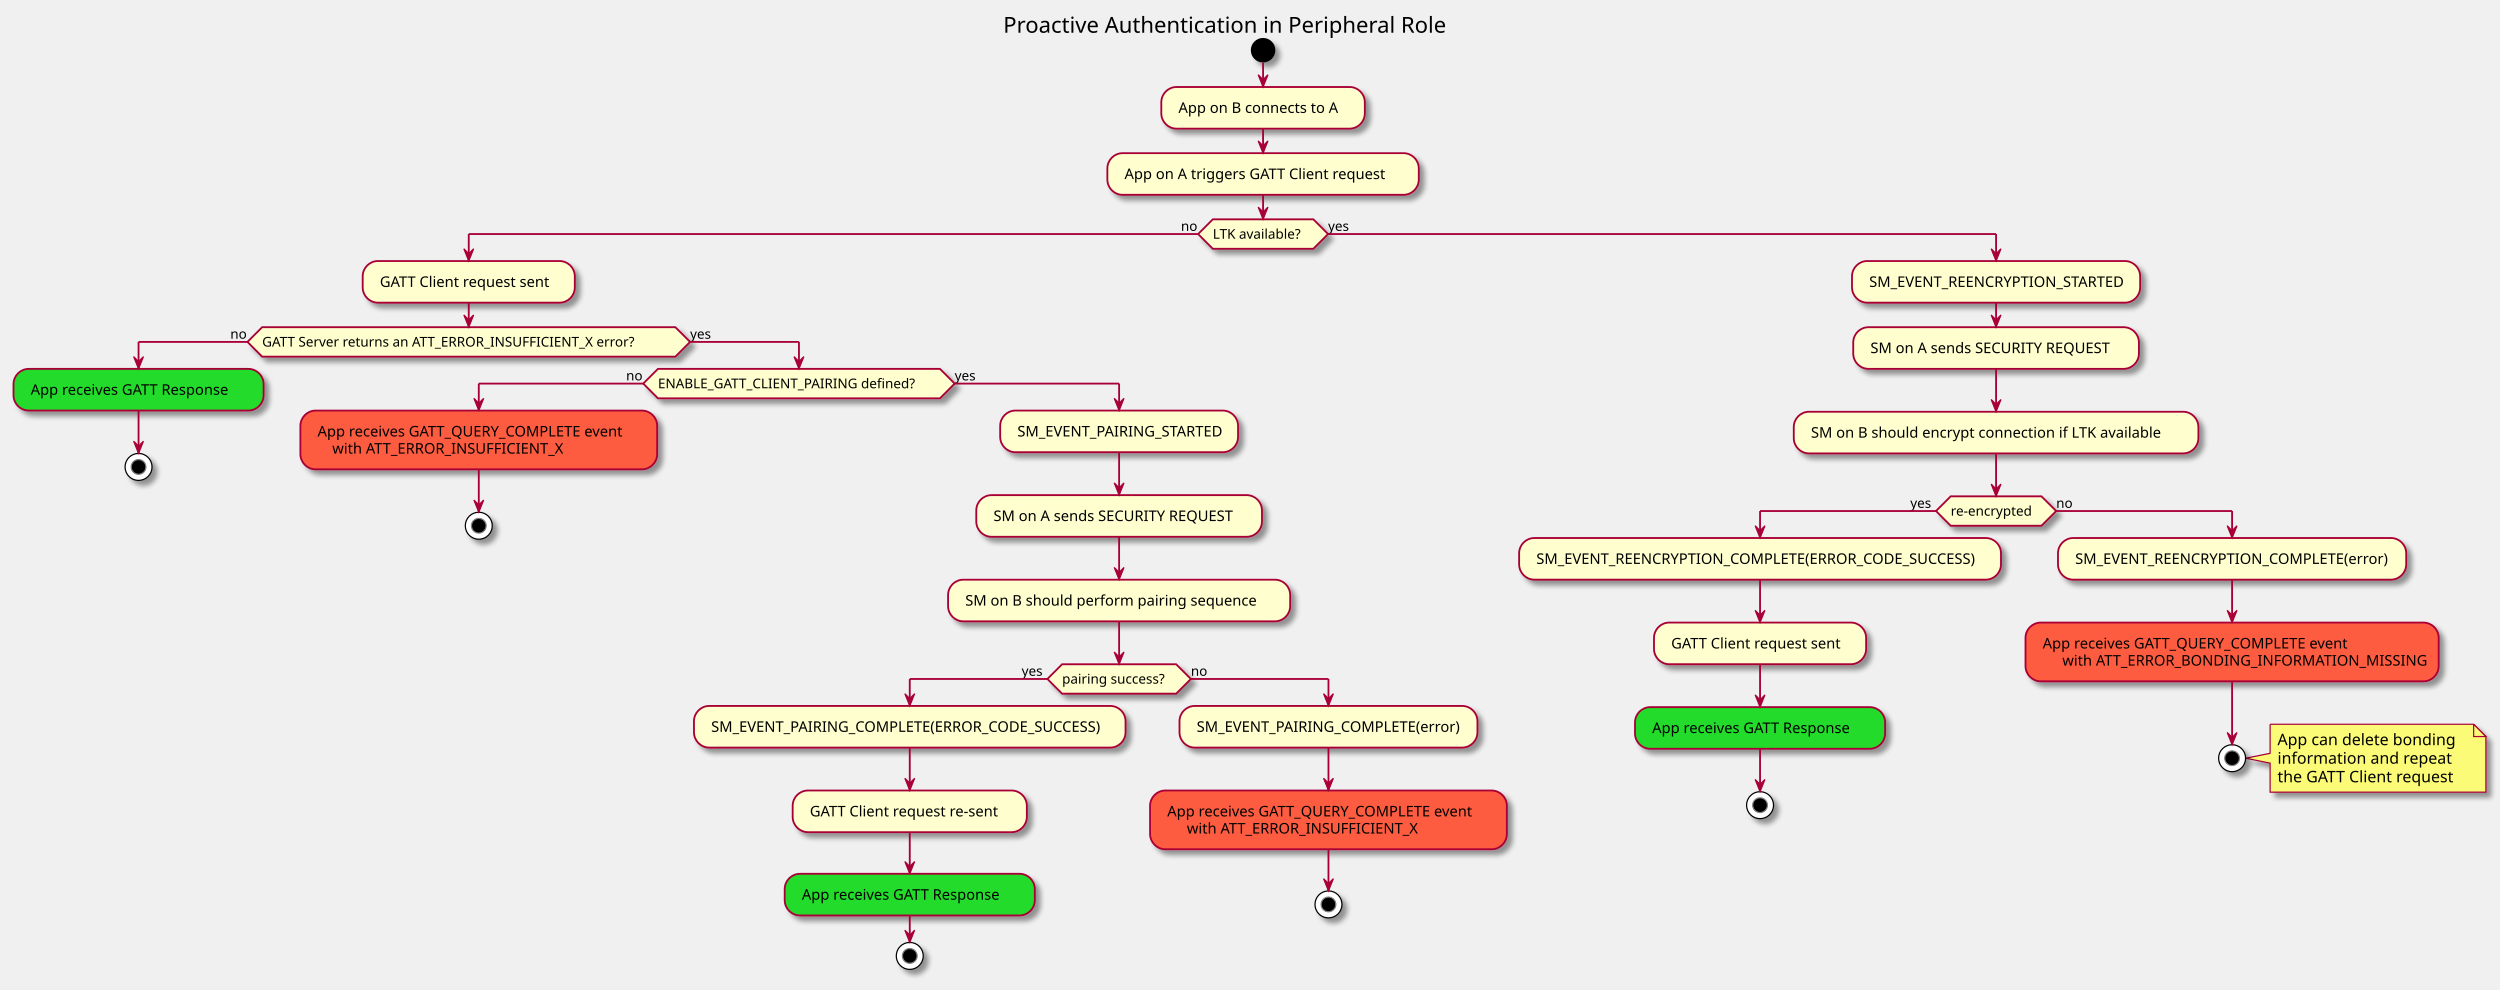
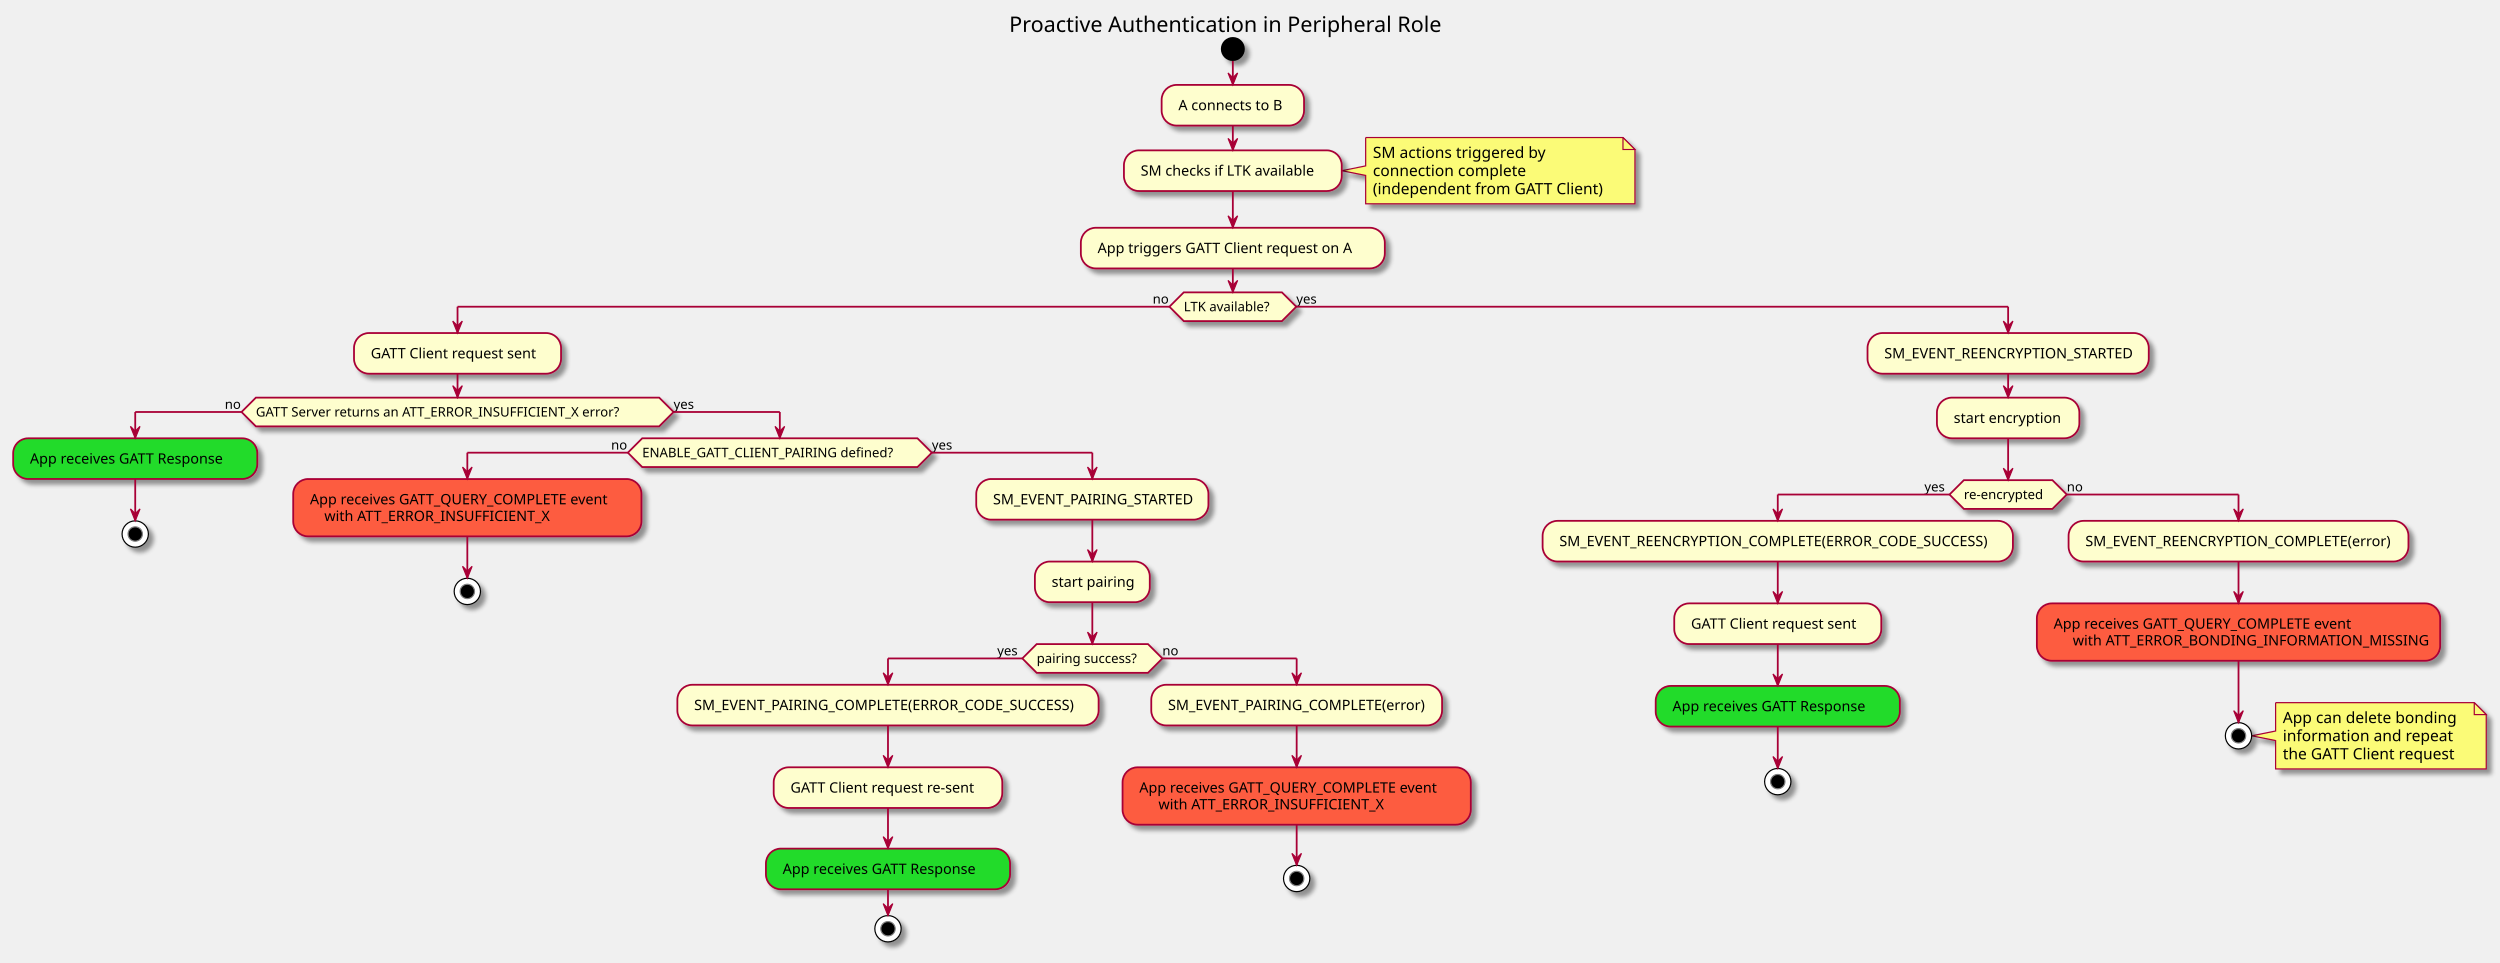
- <svg xmlns="http://www.w3.org/2000/svg" contentScriptType="application/ecmascript" contentStyleType="text/css" height="807px" preserveAspectRatio="none" style="width:2039px;height:807px;" version="1.1" viewBox="0 0 2039 807" width="2039px" zoomAndPan="magnify">
+ <svg xmlns="http://www.w3.org/2000/svg" contentScriptType="application/ecmascript" contentStyleType="text/css" height="804px" preserveAspectRatio="none" style="width:2089px;height:804px;" version="1.1" viewBox="0 0 2089 804" width="2089px" zoomAndPan="magnify">
  <defs>
-     <filter height="300%" id="f1ityx9v430wbn" width="300%" x="-1" y="-1">
+     <filter height="300%" id="f1tyzihefeaa12" width="300%" x="-1" y="-1">
      <feGaussianBlur result="blurOut" stdDeviation="2.0" />
      <feColorMatrix in="blurOut" result="blurOut2" type="matrix" values="0 0 0 0 0 0 0 0 0 0 0 0 0 0 0 0 0 0 .4 0" />
      <feOffset dx="4.0" dy="4.0" in="blurOut2" result="blurOut3" />
      <feBlend in="SourceGraphic" in2="blurOut3" mode="normal" />
    </filter>
  </defs>
  <g>
-     <text fill="#000000" font-family="sans-serif" font-size="18" lengthAdjust="spacingAndGlyphs" textLength="401" x="818.25" y="26.708">Proactive Authentication in Peripheral Role</text>
-     <ellipse cx="1030.156" cy="40.953" fill="#000000" filter="url(#f1ityx9v430wbn)" rx="10" ry="10" style="stroke:none;stroke-width:1.0;" />
-     <rect fill="#FEFECE" filter="url(#f1ityx9v430wbn)" height="33.969" rx="12.5" ry="12.5" style="stroke:#A80036;stroke-width:1.5;" width="166" x="947.156" y="70.953" />
-     <text fill="#000000" font-family="sans-serif" font-size="12" lengthAdjust="spacingAndGlyphs" textLength="142" x="961.156" y="92.092">App on B connects to A</text>
-     <rect fill="#FEFECE" filter="url(#f1ityx9v430wbn)" height="33.969" rx="12.5" ry="12.5" style="stroke:#A80036;stroke-width:1.5;" width="254" x="903.156" y="124.922" />
-     <text fill="#000000" font-family="sans-serif" font-size="12" lengthAdjust="spacingAndGlyphs" textLength="230" x="917.156" y="146.06">App on A triggers GATT Client request</text>
-     <polygon fill="#FEFECE" filter="url(#f1ityx9v430wbn)" points="989.156,178.891,1071.156,178.891,1083.156,190.891,1071.156,202.891,989.156,202.891,977.156,190.891,989.156,178.891" style="stroke:#A80036;stroke-width:1.5;" />
-     <text fill="#000000" font-family="sans-serif" font-size="11" lengthAdjust="spacingAndGlyphs" textLength="82" x="989.156" y="194.699">LTK available?</text>
-     <text fill="#000000" font-family="sans-serif" font-size="11" lengthAdjust="spacingAndGlyphs" textLength="14" x="963.156" y="188.296">no</text>
-     <text fill="#000000" font-family="sans-serif" font-size="11" lengthAdjust="spacingAndGlyphs" textLength="21" x="1083.156" y="188.296">yes</text>
-     <rect fill="#FEFECE" filter="url(#f1ityx9v430wbn)" height="33.969" rx="12.5" ry="12.5" style="stroke:#A80036;stroke-width:1.5;" width="173" x="295.812" y="212.891" />
-     <text fill="#000000" font-family="sans-serif" font-size="12" lengthAdjust="spacingAndGlyphs" textLength="149" x="309.812" y="234.029">GATT Client request sent</text>
-     <polygon fill="#FEFECE" filter="url(#f1ityx9v430wbn)" points="213.812,266.859,550.812,266.859,562.812,278.859,550.812,290.859,213.812,290.859,201.812,278.859,213.812,266.859" style="stroke:#A80036;stroke-width:1.5;" />
-     <text fill="#000000" font-family="sans-serif" font-size="11" lengthAdjust="spacingAndGlyphs" textLength="337" x="213.812" y="282.668">GATT Server returns an ATT_ERROR_INSUFFICIENT_X error?</text>
-     <text fill="#000000" font-family="sans-serif" font-size="11" lengthAdjust="spacingAndGlyphs" textLength="14" x="187.812" y="276.265">no</text>
-     <text fill="#000000" font-family="sans-serif" font-size="11" lengthAdjust="spacingAndGlyphs" textLength="21" x="562.812" y="276.265">yes</text>
-     <rect fill="#23DB2B" filter="url(#f1ityx9v430wbn)" height="33.969" rx="12.5" ry="12.5" style="stroke:#A80036;stroke-width:1.5;" width="204" x="11" y="300.859" />
-     <text fill="#000000" font-family="sans-serif" font-size="12" lengthAdjust="spacingAndGlyphs" textLength="180" x="25" y="321.998">App receives GATT Response</text>
-     <ellipse cx="113" cy="380.828" fill="#FFFFFF" filter="url(#f1ityx9v430wbn)" rx="11" ry="11" style="stroke:#000000;stroke-width:1.0;" />
-     <ellipse cx="113" cy="380.828" fill="#000000" rx="6" ry="6" style="stroke:#7F7F7F;stroke-width:1.0;" />
-     <polygon fill="#FEFECE" filter="url(#f1ityx9v430wbn)" points="536.625,300.859,766.625,300.859,778.625,312.859,766.625,324.859,536.625,324.859,524.625,312.859,536.625,300.859" style="stroke:#A80036;stroke-width:1.5;" />
-     <text fill="#000000" font-family="sans-serif" font-size="11" lengthAdjust="spacingAndGlyphs" textLength="230" x="536.625" y="316.668">ENABLE_GATT_CLIENT_PAIRING defined?</text>
-     <text fill="#000000" font-family="sans-serif" font-size="11" lengthAdjust="spacingAndGlyphs" textLength="14" x="510.625" y="310.265">no</text>
-     <text fill="#000000" font-family="sans-serif" font-size="11" lengthAdjust="spacingAndGlyphs" textLength="21" x="778.625" y="310.265">yes</text>
-     <rect fill="#FD5B41" filter="url(#f1ityx9v430wbn)" height="47.938" rx="12.5" ry="12.5" style="stroke:#A80036;stroke-width:1.5;" width="291" x="245" y="334.859" />
-     <text fill="#000000" font-family="sans-serif" font-size="12" lengthAdjust="spacingAndGlyphs" textLength="267" x="259" y="355.998">App receives GATT_QUERY_COMPLETE event</text>
-     <text fill="#000000" font-family="sans-serif" font-size="12" lengthAdjust="spacingAndGlyphs" textLength="192" x="271" y="369.967">with ATT_ERROR_INSUFFICIENT_X</text>
-     <ellipse cx="390.5" cy="428.797" fill="#FFFFFF" filter="url(#f1ityx9v430wbn)" rx="11" ry="11" style="stroke:#000000;stroke-width:1.0;" />
-     <ellipse cx="390.5" cy="428.797" fill="#000000" rx="6" ry="6" style="stroke:#7F7F7F;stroke-width:1.0;" />
-     <rect fill="#FEFECE" filter="url(#f1ityx9v430wbn)" height="33.969" rx="12.5" ry="12.5" style="stroke:#A80036;stroke-width:1.5;" width="194" x="815.75" y="334.859" />
-     <text fill="#000000" font-family="sans-serif" font-size="12" lengthAdjust="spacingAndGlyphs" textLength="170" x="829.75" y="355.998">SM_EVENT_PAIRING_STARTED</text>
-     <rect fill="#FEFECE" filter="url(#f1ityx9v430wbn)" height="33.969" rx="12.5" ry="12.5" style="stroke:#A80036;stroke-width:1.5;" width="233" x="796.25" y="403.828" />
-     <text fill="#000000" font-family="sans-serif" font-size="12" lengthAdjust="spacingAndGlyphs" textLength="209" x="810.25" y="424.967">SM on A sends SECURITY REQUEST</text>
-     <rect fill="#FEFECE" filter="url(#f1ityx9v430wbn)" height="33.969" rx="12.5" ry="12.5" style="stroke:#A80036;stroke-width:1.5;" width="279" x="773.25" y="472.797" />
-     <text fill="#000000" font-family="sans-serif" font-size="12" lengthAdjust="spacingAndGlyphs" textLength="255" x="787.25" y="493.935">SM on B should perform pairing sequence</text>
-     <polygon fill="#FEFECE" filter="url(#f1ityx9v430wbn)" points="866.25,541.766,959.25,541.766,971.25,553.766,959.25,565.766,866.25,565.766,854.25,553.766,866.25,541.766" style="stroke:#A80036;stroke-width:1.5;" />
-     <text fill="#000000" font-family="sans-serif" font-size="11" lengthAdjust="spacingAndGlyphs" textLength="93" x="866.25" y="557.574">pairing success?</text>
-     <text fill="#000000" font-family="sans-serif" font-size="11" lengthAdjust="spacingAndGlyphs" textLength="21" x="833.25" y="551.171">yes</text>
-     <text fill="#000000" font-family="sans-serif" font-size="11" lengthAdjust="spacingAndGlyphs" textLength="14" x="971.25" y="551.171">no</text>
-     <rect fill="#FEFECE" filter="url(#f1ityx9v430wbn)" height="33.969" rx="12.5" ry="12.5" style="stroke:#A80036;stroke-width:1.5;" width="352" x="566" y="575.766" />
-     <text fill="#000000" font-family="sans-serif" font-size="12" lengthAdjust="spacingAndGlyphs" textLength="328" x="580" y="596.904">SM_EVENT_PAIRING_COMPLETE(ERROR_CODE_SUCCESS)</text>
-     <rect fill="#FEFECE" filter="url(#f1ityx9v430wbn)" height="33.969" rx="12.5" ry="12.5" style="stroke:#A80036;stroke-width:1.5;" width="191" x="646.5" y="644.734" />
-     <text fill="#000000" font-family="sans-serif" font-size="12" lengthAdjust="spacingAndGlyphs" textLength="167" x="660.5" y="665.873">GATT Client request re-sent</text>
-     <rect fill="#23DB2B" filter="url(#f1ityx9v430wbn)" height="33.969" rx="12.5" ry="12.5" style="stroke:#A80036;stroke-width:1.5;" width="204" x="640" y="712.672" />
-     <text fill="#000000" font-family="sans-serif" font-size="12" lengthAdjust="spacingAndGlyphs" textLength="180" x="654" y="733.811">App receives GATT Response</text>
-     <ellipse cx="742" cy="779.641" fill="#FFFFFF" filter="url(#f1ityx9v430wbn)" rx="11" ry="11" style="stroke:#000000;stroke-width:1.0;" />
-     <ellipse cx="742" cy="779.641" fill="#000000" rx="6" ry="6" style="stroke:#7F7F7F;stroke-width:1.0;" />
-     <rect fill="#FEFECE" filter="url(#f1ityx9v430wbn)" height="33.969" rx="12.5" ry="12.5" style="stroke:#A80036;stroke-width:1.5;" width="243" x="962" y="575.766" />
-     <text fill="#000000" font-family="sans-serif" font-size="12" lengthAdjust="spacingAndGlyphs" textLength="219" x="976" y="596.904">SM_EVENT_PAIRING_COMPLETE(error)</text>
-     <rect fill="#FD5B41" filter="url(#f1ityx9v430wbn)" height="47.938" rx="12.5" ry="12.5" style="stroke:#A80036;stroke-width:1.5;" width="291" x="938" y="644.734" />
-     <text fill="#000000" font-family="sans-serif" font-size="12" lengthAdjust="spacingAndGlyphs" textLength="267" x="952" y="665.873">App receives GATT_QUERY_COMPLETE event</text>
-     <text fill="#000000" font-family="sans-serif" font-size="12" lengthAdjust="spacingAndGlyphs" textLength="192" x="968" y="679.842">with ATT_ERROR_INSUFFICIENT_X</text>
-     <ellipse cx="1083.5" cy="737.641" fill="#FFFFFF" filter="url(#f1ityx9v430wbn)" rx="11" ry="11" style="stroke:#000000;stroke-width:1.0;" />
-     <ellipse cx="1083.5" cy="737.641" fill="#000000" rx="6" ry="6" style="stroke:#7F7F7F;stroke-width:1.0;" />
-     <rect fill="#FEFECE" filter="url(#f1ityx9v430wbn)" height="33.969" rx="12.5" ry="12.5" style="stroke:#A80036;stroke-width:1.5;" width="235" x="1510.5" y="212.891" />
-     <text fill="#000000" font-family="sans-serif" font-size="12" lengthAdjust="spacingAndGlyphs" textLength="211" x="1524.5" y="234.029">SM_EVENT_REENCRYPTION_STARTED</text>
-     <rect fill="#FEFECE" filter="url(#f1ityx9v430wbn)" height="33.969" rx="12.5" ry="12.5" style="stroke:#A80036;stroke-width:1.5;" width="233" x="1511.5" y="266.859" />
-     <text fill="#000000" font-family="sans-serif" font-size="12" lengthAdjust="spacingAndGlyphs" textLength="209" x="1525.5" y="287.998">SM on A sends SECURITY REQUEST</text>
-     <rect fill="#FEFECE" filter="url(#f1ityx9v430wbn)" height="33.969" rx="12.5" ry="12.5" style="stroke:#A80036;stroke-width:1.5;" width="330" x="1463" y="335.828" />
-     <text fill="#000000" font-family="sans-serif" font-size="12" lengthAdjust="spacingAndGlyphs" textLength="306" x="1477" y="356.967">SM on B should encrypt connection if LTK available</text>
-     <polygon fill="#FEFECE" filter="url(#f1ityx9v430wbn)" points="1591,404.797,1665,404.797,1677,416.797,1665,428.797,1591,428.797,1579,416.797,1591,404.797" style="stroke:#A80036;stroke-width:1.5;" />
-     <text fill="#000000" font-family="sans-serif" font-size="11" lengthAdjust="spacingAndGlyphs" textLength="74" x="1591" y="420.605">re-encrypted</text>
-     <text fill="#000000" font-family="sans-serif" font-size="11" lengthAdjust="spacingAndGlyphs" textLength="21" x="1558" y="414.203">yes</text>
-     <text fill="#000000" font-family="sans-serif" font-size="11" lengthAdjust="spacingAndGlyphs" textLength="14" x="1677" y="414.203">no</text>
-     <rect fill="#FEFECE" filter="url(#f1ityx9v430wbn)" height="33.969" rx="12.5" ry="12.5" style="stroke:#A80036;stroke-width:1.5;" width="393" x="1239" y="438.797" />
-     <text fill="#000000" font-family="sans-serif" font-size="12" lengthAdjust="spacingAndGlyphs" textLength="369" x="1253" y="459.935">SM_EVENT_REENCRYPTION_COMPLETE(ERROR_CODE_SUCCESS)</text>
-     <rect fill="#FEFECE" filter="url(#f1ityx9v430wbn)" height="33.969" rx="12.5" ry="12.5" style="stroke:#A80036;stroke-width:1.5;" width="173" x="1349" y="507.766" />
-     <text fill="#000000" font-family="sans-serif" font-size="12" lengthAdjust="spacingAndGlyphs" textLength="149" x="1363" y="528.904">GATT Client request sent</text>
-     <rect fill="#23DB2B" filter="url(#f1ityx9v430wbn)" height="33.969" rx="12.5" ry="12.5" style="stroke:#A80036;stroke-width:1.5;" width="204" x="1333.5" y="576.734" />
-     <text fill="#000000" font-family="sans-serif" font-size="12" lengthAdjust="spacingAndGlyphs" textLength="180" x="1347.5" y="597.873">App receives GATT Response</text>
-     <ellipse cx="1435.5" cy="656.703" fill="#FFFFFF" filter="url(#f1ityx9v430wbn)" rx="11" ry="11" style="stroke:#000000;stroke-width:1.0;" />
-     <ellipse cx="1435.5" cy="656.703" fill="#000000" rx="6" ry="6" style="stroke:#7F7F7F;stroke-width:1.0;" />
-     <rect fill="#FEFECE" filter="url(#f1ityx9v430wbn)" height="33.969" rx="12.5" ry="12.5" style="stroke:#A80036;stroke-width:1.5;" width="284" x="1678.5" y="438.797" />
-     <text fill="#000000" font-family="sans-serif" font-size="12" lengthAdjust="spacingAndGlyphs" textLength="260" x="1692.5" y="459.935">SM_EVENT_REENCRYPTION_COMPLETE(error)</text>
-     <rect fill="#FD5B41" filter="url(#f1ityx9v430wbn)" height="47.938" rx="12.5" ry="12.5" style="stroke:#A80036;stroke-width:1.5;" width="337" x="1652" y="507.766" />
-     <text fill="#000000" font-family="sans-serif" font-size="12" lengthAdjust="spacingAndGlyphs" textLength="267" x="1666" y="528.904">App receives GATT_QUERY_COMPLETE event</text>
-     <text fill="#000000" font-family="sans-serif" font-size="12" lengthAdjust="spacingAndGlyphs" textLength="297" x="1682" y="542.873">with ATT_ERROR_BONDING_INFORMATION_MISSING</text>
-     <path d="M1851.5,590.703 L1851.5,614.402 L1831.5,618.402 L1851.5,622.402 L1851.5,646.102 A0,0 0 0 0 1851.5,646.102 L2027.5,646.102 A0,0 0 0 0 2027.5,646.102 L2027.5,600.703 L2017.5,590.703 L1851.5,590.703 A0,0 0 0 0 1851.5,590.703 " fill="#FBFB77" filter="url(#f1ityx9v430wbn)" style="stroke:#A80036;stroke-width:1.0;" />
-     <path d="M2017.5,590.703 L2017.5,600.703 L2027.5,600.703 L2017.5,590.703 " fill="#FBFB77" style="stroke:#A80036;stroke-width:1.0;" />
-     <text fill="#000000" font-family="sans-serif" font-size="13" lengthAdjust="spacingAndGlyphs" textLength="151" x="1857.5" y="607.77">App can delete bonding</text>
-     <text fill="#000000" font-family="sans-serif" font-size="13" lengthAdjust="spacingAndGlyphs" textLength="148" x="1857.5" y="622.903">information and repeat</text>
-     <text fill="#000000" font-family="sans-serif" font-size="13" lengthAdjust="spacingAndGlyphs" textLength="153" x="1857.5" y="638.036">the GATT Client request</text>
-     <ellipse cx="1820.5" cy="618.402" fill="#FFFFFF" filter="url(#f1ityx9v430wbn)" rx="11" ry="11" style="stroke:#000000;stroke-width:1.0;" />
-     <ellipse cx="1820.5" cy="618.402" fill="#000000" rx="6" ry="6" style="stroke:#7F7F7F;stroke-width:1.0;" />
+     <text fill="#000000" font-family="sans-serif" font-size="18" lengthAdjust="spacingAndGlyphs" textLength="401" x="843.25" y="26.708">Proactive Authentication in Peripheral Role</text>
+     <ellipse cx="1030.156" cy="40.953" fill="#000000" filter="url(#f1tyzihefeaa12)" rx="10" ry="10" style="stroke:none;stroke-width:1.0;" />
+     <rect fill="#FEFECE" filter="url(#f1tyzihefeaa12)" height="33.969" rx="12.5" ry="12.5" style="stroke:#A80036;stroke-width:1.5;" width="119" x="970.656" y="70.953" />
+     <text fill="#000000" font-family="sans-serif" font-size="12" lengthAdjust="spacingAndGlyphs" textLength="95" x="984.656" y="92.092">A connects to B</text>
+     <path d="M1141.156,114.922 L1141.156,138.621 L1121.156,142.621 L1141.156,146.621 L1141.156,170.32 A0,0 0 0 0 1141.156,170.32 L1366.156,170.32 A0,0 0 0 0 1366.156,170.32 L1366.156,124.922 L1356.156,114.922 L1141.156,114.922 A0,0 0 0 0 1141.156,114.922 " fill="#FBFB77" filter="url(#f1tyzihefeaa12)" style="stroke:#A80036;stroke-width:1.0;" />
+     <path d="M1356.156,114.922 L1356.156,124.922 L1366.156,124.922 L1356.156,114.922 " fill="#FBFB77" style="stroke:#A80036;stroke-width:1.0;" />
+     <text fill="#000000" font-family="sans-serif" font-size="13" lengthAdjust="spacingAndGlyphs" textLength="150" x="1147.156" y="131.989">SM actions triggered by</text>
+     <text fill="#000000" font-family="sans-serif" font-size="13" lengthAdjust="spacingAndGlyphs" textLength="134" x="1147.156" y="147.122">connection complete</text>
+     <text fill="#000000" font-family="sans-serif" font-size="13" lengthAdjust="spacingAndGlyphs" textLength="204" x="1147.156" y="162.254">(independent from GATT Client)</text>
+     <rect fill="#FEFECE" filter="url(#f1tyzihefeaa12)" height="33.969" rx="12.5" ry="12.5" style="stroke:#A80036;stroke-width:1.5;" width="182" x="939.156" y="125.637" />
+     <text fill="#000000" font-family="sans-serif" font-size="12" lengthAdjust="spacingAndGlyphs" textLength="158" x="953.156" y="146.775">SM checks if LTK available</text>
+     <rect fill="#FEFECE" filter="url(#f1tyzihefeaa12)" height="33.969" rx="12.5" ry="12.5" style="stroke:#A80036;stroke-width:1.5;" width="254" x="903.156" y="190.32" />
+     <text fill="#000000" font-family="sans-serif" font-size="12" lengthAdjust="spacingAndGlyphs" textLength="230" x="917.156" y="211.459">App triggers GATT Client request on A</text>
+     <polygon fill="#FEFECE" filter="url(#f1tyzihefeaa12)" points="989.156,244.289,1071.156,244.289,1083.156,256.289,1071.156,268.289,989.156,268.289,977.156,256.289,989.156,244.289" style="stroke:#A80036;stroke-width:1.5;" />
+     <text fill="#000000" font-family="sans-serif" font-size="11" lengthAdjust="spacingAndGlyphs" textLength="82" x="989.156" y="260.097">LTK available?</text>
+     <text fill="#000000" font-family="sans-serif" font-size="11" lengthAdjust="spacingAndGlyphs" textLength="14" x="963.156" y="253.695">no</text>
+     <text fill="#000000" font-family="sans-serif" font-size="11" lengthAdjust="spacingAndGlyphs" textLength="21" x="1083.156" y="253.695">yes</text>
+     <rect fill="#FEFECE" filter="url(#f1tyzihefeaa12)" height="33.969" rx="12.5" ry="12.5" style="stroke:#A80036;stroke-width:1.5;" width="173" x="295.812" y="278.289" />
+     <text fill="#000000" font-family="sans-serif" font-size="12" lengthAdjust="spacingAndGlyphs" textLength="149" x="309.812" y="299.428">GATT Client request sent</text>
+     <polygon fill="#FEFECE" filter="url(#f1tyzihefeaa12)" points="213.812,332.258,550.812,332.258,562.812,344.258,550.812,356.258,213.812,356.258,201.812,344.258,213.812,332.258" style="stroke:#A80036;stroke-width:1.5;" />
+     <text fill="#000000" font-family="sans-serif" font-size="11" lengthAdjust="spacingAndGlyphs" textLength="337" x="213.812" y="348.066">GATT Server returns an ATT_ERROR_INSUFFICIENT_X error?</text>
+     <text fill="#000000" font-family="sans-serif" font-size="11" lengthAdjust="spacingAndGlyphs" textLength="14" x="187.812" y="341.664">no</text>
+     <text fill="#000000" font-family="sans-serif" font-size="11" lengthAdjust="spacingAndGlyphs" textLength="21" x="562.812" y="341.664">yes</text>
+     <rect fill="#23DB2B" filter="url(#f1tyzihefeaa12)" height="33.969" rx="12.5" ry="12.5" style="stroke:#A80036;stroke-width:1.5;" width="204" x="11" y="366.258" />
+     <text fill="#000000" font-family="sans-serif" font-size="12" lengthAdjust="spacingAndGlyphs" textLength="180" x="25" y="387.397">App receives GATT Response</text>
+     <ellipse cx="113" cy="446.227" fill="#FFFFFF" filter="url(#f1tyzihefeaa12)" rx="11" ry="11" style="stroke:#000000;stroke-width:1.0;" />
+     <ellipse cx="113" cy="446.227" fill="#000000" rx="6" ry="6" style="stroke:#7F7F7F;stroke-width:1.0;" />
+     <polygon fill="#FEFECE" filter="url(#f1tyzihefeaa12)" points="536.625,366.258,766.625,366.258,778.625,378.258,766.625,390.258,536.625,390.258,524.625,378.258,536.625,366.258" style="stroke:#A80036;stroke-width:1.5;" />
+     <text fill="#000000" font-family="sans-serif" font-size="11" lengthAdjust="spacingAndGlyphs" textLength="230" x="536.625" y="382.066">ENABLE_GATT_CLIENT_PAIRING defined?</text>
+     <text fill="#000000" font-family="sans-serif" font-size="11" lengthAdjust="spacingAndGlyphs" textLength="14" x="510.625" y="375.664">no</text>
+     <text fill="#000000" font-family="sans-serif" font-size="11" lengthAdjust="spacingAndGlyphs" textLength="21" x="778.625" y="375.664">yes</text>
+     <rect fill="#FD5B41" filter="url(#f1tyzihefeaa12)" height="47.938" rx="12.5" ry="12.5" style="stroke:#A80036;stroke-width:1.5;" width="291" x="245" y="400.258" />
+     <text fill="#000000" font-family="sans-serif" font-size="12" lengthAdjust="spacingAndGlyphs" textLength="267" x="259" y="421.397">App receives GATT_QUERY_COMPLETE event</text>
+     <text fill="#000000" font-family="sans-serif" font-size="12" lengthAdjust="spacingAndGlyphs" textLength="192" x="271" y="435.365">with ATT_ERROR_INSUFFICIENT_X</text>
+     <ellipse cx="390.5" cy="494.195" fill="#FFFFFF" filter="url(#f1tyzihefeaa12)" rx="11" ry="11" style="stroke:#000000;stroke-width:1.0;" />
+     <ellipse cx="390.5" cy="494.195" fill="#000000" rx="6" ry="6" style="stroke:#7F7F7F;stroke-width:1.0;" />
+     <rect fill="#FEFECE" filter="url(#f1tyzihefeaa12)" height="33.969" rx="12.5" ry="12.5" style="stroke:#A80036;stroke-width:1.5;" width="194" x="815.75" y="400.258" />
+     <text fill="#000000" font-family="sans-serif" font-size="12" lengthAdjust="spacingAndGlyphs" textLength="170" x="829.75" y="421.397">SM_EVENT_PAIRING_STARTED</text>
+     <rect fill="#FEFECE" filter="url(#f1tyzihefeaa12)" height="33.969" rx="12.5" ry="12.5" style="stroke:#A80036;stroke-width:1.5;" width="96" x="864.75" y="469.227" />
+     <text fill="#000000" font-family="sans-serif" font-size="12" lengthAdjust="spacingAndGlyphs" textLength="72" x="878.75" y="490.365">start pairing</text>
+     <polygon fill="#FEFECE" filter="url(#f1tyzihefeaa12)" points="866.25,538.195,959.25,538.195,971.25,550.195,959.25,562.195,866.25,562.195,854.25,550.195,866.25,538.195" style="stroke:#A80036;stroke-width:1.5;" />
+     <text fill="#000000" font-family="sans-serif" font-size="11" lengthAdjust="spacingAndGlyphs" textLength="93" x="866.25" y="554.003">pairing success?</text>
+     <text fill="#000000" font-family="sans-serif" font-size="11" lengthAdjust="spacingAndGlyphs" textLength="21" x="833.25" y="547.601">yes</text>
+     <text fill="#000000" font-family="sans-serif" font-size="11" lengthAdjust="spacingAndGlyphs" textLength="14" x="971.25" y="547.601">no</text>
+     <rect fill="#FEFECE" filter="url(#f1tyzihefeaa12)" height="33.969" rx="12.5" ry="12.5" style="stroke:#A80036;stroke-width:1.5;" width="352" x="566" y="572.195" />
+     <text fill="#000000" font-family="sans-serif" font-size="12" lengthAdjust="spacingAndGlyphs" textLength="328" x="580" y="593.334">SM_EVENT_PAIRING_COMPLETE(ERROR_CODE_SUCCESS)</text>
+     <rect fill="#FEFECE" filter="url(#f1tyzihefeaa12)" height="33.969" rx="12.5" ry="12.5" style="stroke:#A80036;stroke-width:1.5;" width="191" x="646.5" y="641.164" />
+     <text fill="#000000" font-family="sans-serif" font-size="12" lengthAdjust="spacingAndGlyphs" textLength="167" x="660.5" y="662.303">GATT Client request re-sent</text>
+     <rect fill="#23DB2B" filter="url(#f1tyzihefeaa12)" height="33.969" rx="12.5" ry="12.5" style="stroke:#A80036;stroke-width:1.5;" width="204" x="640" y="709.102" />
+     <text fill="#000000" font-family="sans-serif" font-size="12" lengthAdjust="spacingAndGlyphs" textLength="180" x="654" y="730.24">App receives GATT Response</text>
+     <ellipse cx="742" cy="776.07" fill="#FFFFFF" filter="url(#f1tyzihefeaa12)" rx="11" ry="11" style="stroke:#000000;stroke-width:1.0;" />
+     <ellipse cx="742" cy="776.07" fill="#000000" rx="6" ry="6" style="stroke:#7F7F7F;stroke-width:1.0;" />
+     <rect fill="#FEFECE" filter="url(#f1tyzihefeaa12)" height="33.969" rx="12.5" ry="12.5" style="stroke:#A80036;stroke-width:1.5;" width="243" x="962" y="572.195" />
+     <text fill="#000000" font-family="sans-serif" font-size="12" lengthAdjust="spacingAndGlyphs" textLength="219" x="976" y="593.334">SM_EVENT_PAIRING_COMPLETE(error)</text>
+     <rect fill="#FD5B41" filter="url(#f1tyzihefeaa12)" height="47.938" rx="12.5" ry="12.5" style="stroke:#A80036;stroke-width:1.5;" width="291" x="938" y="641.164" />
+     <text fill="#000000" font-family="sans-serif" font-size="12" lengthAdjust="spacingAndGlyphs" textLength="267" x="952" y="662.303">App receives GATT_QUERY_COMPLETE event</text>
+     <text fill="#000000" font-family="sans-serif" font-size="12" lengthAdjust="spacingAndGlyphs" textLength="192" x="968" y="676.271">with ATT_ERROR_INSUFFICIENT_X</text>
+     <ellipse cx="1083.5" cy="734.07" fill="#FFFFFF" filter="url(#f1tyzihefeaa12)" rx="11" ry="11" style="stroke:#000000;stroke-width:1.0;" />
+     <ellipse cx="1083.5" cy="734.07" fill="#000000" rx="6" ry="6" style="stroke:#7F7F7F;stroke-width:1.0;" />
+     <rect fill="#FEFECE" filter="url(#f1tyzihefeaa12)" height="33.969" rx="12.5" ry="12.5" style="stroke:#A80036;stroke-width:1.5;" width="235" x="1560.5" y="278.289" />
+     <text fill="#000000" font-family="sans-serif" font-size="12" lengthAdjust="spacingAndGlyphs" textLength="211" x="1574.5" y="299.428">SM_EVENT_REENCRYPTION_STARTED</text>
+     <rect fill="#FEFECE" filter="url(#f1tyzihefeaa12)" height="33.969" rx="12.5" ry="12.5" style="stroke:#A80036;stroke-width:1.5;" width="119" x="1618.5" y="332.258" />
+     <text fill="#000000" font-family="sans-serif" font-size="12" lengthAdjust="spacingAndGlyphs" textLength="95" x="1632.5" y="353.397">start encryption</text>
+     <polygon fill="#FEFECE" filter="url(#f1tyzihefeaa12)" points="1641,401.227,1715,401.227,1727,413.227,1715,425.227,1641,425.227,1629,413.227,1641,401.227" style="stroke:#A80036;stroke-width:1.5;" />
+     <text fill="#000000" font-family="sans-serif" font-size="11" lengthAdjust="spacingAndGlyphs" textLength="74" x="1641" y="417.035">re-encrypted</text>
+     <text fill="#000000" font-family="sans-serif" font-size="11" lengthAdjust="spacingAndGlyphs" textLength="21" x="1608" y="410.632">yes</text>
+     <text fill="#000000" font-family="sans-serif" font-size="11" lengthAdjust="spacingAndGlyphs" textLength="14" x="1727" y="410.632">no</text>
+     <rect fill="#FEFECE" filter="url(#f1tyzihefeaa12)" height="33.969" rx="12.5" ry="12.5" style="stroke:#A80036;stroke-width:1.5;" width="393" x="1289" y="435.227" />
+     <text fill="#000000" font-family="sans-serif" font-size="12" lengthAdjust="spacingAndGlyphs" textLength="369" x="1303" y="456.365">SM_EVENT_REENCRYPTION_COMPLETE(ERROR_CODE_SUCCESS)</text>
+     <rect fill="#FEFECE" filter="url(#f1tyzihefeaa12)" height="33.969" rx="12.5" ry="12.5" style="stroke:#A80036;stroke-width:1.5;" width="173" x="1399" y="504.195" />
+     <text fill="#000000" font-family="sans-serif" font-size="12" lengthAdjust="spacingAndGlyphs" textLength="149" x="1413" y="525.334">GATT Client request sent</text>
+     <rect fill="#23DB2B" filter="url(#f1tyzihefeaa12)" height="33.969" rx="12.5" ry="12.5" style="stroke:#A80036;stroke-width:1.5;" width="204" x="1383.5" y="573.164" />
+     <text fill="#000000" font-family="sans-serif" font-size="12" lengthAdjust="spacingAndGlyphs" textLength="180" x="1397.5" y="594.303">App receives GATT Response</text>
+     <ellipse cx="1485.5" cy="653.133" fill="#FFFFFF" filter="url(#f1tyzihefeaa12)" rx="11" ry="11" style="stroke:#000000;stroke-width:1.0;" />
+     <ellipse cx="1485.5" cy="653.133" fill="#000000" rx="6" ry="6" style="stroke:#7F7F7F;stroke-width:1.0;" />
+     <rect fill="#FEFECE" filter="url(#f1tyzihefeaa12)" height="33.969" rx="12.5" ry="12.5" style="stroke:#A80036;stroke-width:1.5;" width="284" x="1728.5" y="435.227" />
+     <text fill="#000000" font-family="sans-serif" font-size="12" lengthAdjust="spacingAndGlyphs" textLength="260" x="1742.5" y="456.365">SM_EVENT_REENCRYPTION_COMPLETE(error)</text>
+     <rect fill="#FD5B41" filter="url(#f1tyzihefeaa12)" height="47.938" rx="12.5" ry="12.5" style="stroke:#A80036;stroke-width:1.5;" width="337" x="1702" y="504.195" />
+     <text fill="#000000" font-family="sans-serif" font-size="12" lengthAdjust="spacingAndGlyphs" textLength="267" x="1716" y="525.334">App receives GATT_QUERY_COMPLETE event</text>
+     <text fill="#000000" font-family="sans-serif" font-size="12" lengthAdjust="spacingAndGlyphs" textLength="297" x="1732" y="539.303">with ATT_ERROR_BONDING_INFORMATION_MISSING</text>
+     <path d="M1901.5,587.133 L1901.5,610.832 L1881.5,614.832 L1901.5,618.832 L1901.5,642.531 A0,0 0 0 0 1901.5,642.531 L2077.5,642.531 A0,0 0 0 0 2077.5,642.531 L2077.5,597.133 L2067.5,587.133 L1901.5,587.133 A0,0 0 0 0 1901.5,587.133 " fill="#FBFB77" filter="url(#f1tyzihefeaa12)" style="stroke:#A80036;stroke-width:1.0;" />
+     <path d="M2067.5,587.133 L2067.5,597.133 L2077.5,597.133 L2067.5,587.133 " fill="#FBFB77" style="stroke:#A80036;stroke-width:1.0;" />
+     <text fill="#000000" font-family="sans-serif" font-size="13" lengthAdjust="spacingAndGlyphs" textLength="151" x="1907.5" y="604.2">App can delete bonding</text>
+     <text fill="#000000" font-family="sans-serif" font-size="13" lengthAdjust="spacingAndGlyphs" textLength="148" x="1907.5" y="619.332">information and repeat</text>
+     <text fill="#000000" font-family="sans-serif" font-size="13" lengthAdjust="spacingAndGlyphs" textLength="153" x="1907.5" y="634.465">the GATT Client request</text>
+     <ellipse cx="1870.5" cy="614.832" fill="#FFFFFF" filter="url(#f1tyzihefeaa12)" rx="11" ry="11" style="stroke:#000000;stroke-width:1.0;" />
+     <ellipse cx="1870.5" cy="614.832" fill="#000000" rx="6" ry="6" style="stroke:#7F7F7F;stroke-width:1.0;" />
    <line style="stroke:#A80036;stroke-width:1.5;" x1="1030.156" x2="1030.156" y1="50.953" y2="70.953" />
    <polygon fill="#A80036" points="1026.156,60.953,1030.156,70.953,1034.156,60.953,1030.156,64.953" style="stroke:#A80036;stroke-width:1.0;" />
-     <line style="stroke:#A80036;stroke-width:1.5;" x1="1030.156" x2="1030.156" y1="104.922" y2="124.922" />
-     <polygon fill="#A80036" points="1026.156,114.922,1030.156,124.922,1034.156,114.922,1030.156,118.922" style="stroke:#A80036;stroke-width:1.0;" />
-     <line style="stroke:#A80036;stroke-width:1.5;" x1="113" x2="113" y1="334.828" y2="369.828" />
-     <polygon fill="#A80036" points="109,359.828,113,369.828,117,359.828,113,363.828" style="stroke:#A80036;stroke-width:1.0;" />
-     <line style="stroke:#A80036;stroke-width:1.5;" x1="390.5" x2="390.5" y1="382.797" y2="417.797" />
-     <polygon fill="#A80036" points="386.5,407.797,390.5,417.797,394.5,407.797,390.5,411.797" style="stroke:#A80036;stroke-width:1.0;" />
-     <line style="stroke:#A80036;stroke-width:1.5;" x1="912.75" x2="912.75" y1="368.828" y2="403.828" />
-     <polygon fill="#A80036" points="908.75,393.828,912.75,403.828,916.75,393.828,912.75,397.828" style="stroke:#A80036;stroke-width:1.0;" />
-     <line style="stroke:#A80036;stroke-width:1.5;" x1="912.75" x2="912.75" y1="437.797" y2="472.797" />
-     <polygon fill="#A80036" points="908.75,462.797,912.75,472.797,916.75,462.797,912.75,466.797" style="stroke:#A80036;stroke-width:1.0;" />
-     <line style="stroke:#A80036;stroke-width:1.5;" x1="742" x2="742" y1="609.734" y2="644.734" />
-     <polygon fill="#A80036" points="738,634.734,742,644.734,746,634.734,742,638.734" style="stroke:#A80036;stroke-width:1.0;" />
-     <line style="stroke:#A80036;stroke-width:1.5;" x1="742" x2="742" y1="678.703" y2="712.672" />
-     <polygon fill="#A80036" points="738,702.672,742,712.672,746,702.672,742,706.672" style="stroke:#A80036;stroke-width:1.0;" />
-     <line style="stroke:#A80036;stroke-width:1.5;" x1="742" x2="742" y1="746.641" y2="768.641" />
-     <polygon fill="#A80036" points="738,758.641,742,768.641,746,758.641,742,762.641" style="stroke:#A80036;stroke-width:1.0;" />
-     <line style="stroke:#A80036;stroke-width:1.5;" x1="1083.5" x2="1083.5" y1="609.734" y2="644.734" />
-     <polygon fill="#A80036" points="1079.5,634.734,1083.5,644.734,1087.5,634.734,1083.5,638.734" style="stroke:#A80036;stroke-width:1.0;" />
-     <line style="stroke:#A80036;stroke-width:1.5;" x1="1083.5" x2="1083.5" y1="692.672" y2="726.641" />
-     <polygon fill="#A80036" points="1079.5,716.641,1083.5,726.641,1087.5,716.641,1083.5,720.641" style="stroke:#A80036;stroke-width:1.0;" />
-     <line style="stroke:#A80036;stroke-width:1.5;" x1="854.25" x2="742" y1="553.766" y2="553.766" />
-     <line style="stroke:#A80036;stroke-width:1.5;" x1="742" x2="742" y1="553.766" y2="575.766" />
-     <polygon fill="#A80036" points="738,565.766,742,575.766,746,565.766,742,569.766" style="stroke:#A80036;stroke-width:1.0;" />
-     <line style="stroke:#A80036;stroke-width:1.5;" x1="971.25" x2="1083.5" y1="553.766" y2="553.766" />
-     <line style="stroke:#A80036;stroke-width:1.5;" x1="1083.5" x2="1083.5" y1="553.766" y2="575.766" />
-     <polygon fill="#A80036" points="1079.5,565.766,1083.5,575.766,1087.5,565.766,1083.5,569.766" style="stroke:#A80036;stroke-width:1.0;" />
-     <line style="stroke:#A80036;stroke-width:1.5;" x1="912.75" x2="912.75" y1="506.766" y2="541.766" />
-     <polygon fill="#A80036" points="908.75,531.766,912.75,541.766,916.75,531.766,912.75,535.766" style="stroke:#A80036;stroke-width:1.0;" />
-     <line style="stroke:#A80036;stroke-width:1.5;" x1="524.625" x2="390.5" y1="312.859" y2="312.859" />
-     <line style="stroke:#A80036;stroke-width:1.5;" x1="390.5" x2="390.5" y1="312.859" y2="334.859" />
-     <polygon fill="#A80036" points="386.5,324.859,390.5,334.859,394.5,324.859,390.5,328.859" style="stroke:#A80036;stroke-width:1.0;" />
-     <line style="stroke:#A80036;stroke-width:1.5;" x1="778.625" x2="912.75" y1="312.859" y2="312.859" />
-     <line style="stroke:#A80036;stroke-width:1.5;" x1="912.75" x2="912.75" y1="312.859" y2="334.859" />
-     <polygon fill="#A80036" points="908.75,324.859,912.75,334.859,916.75,324.859,912.75,328.859" style="stroke:#A80036;stroke-width:1.0;" />
-     <line style="stroke:#A80036;stroke-width:1.5;" x1="201.812" x2="113" y1="278.859" y2="278.859" />
-     <line style="stroke:#A80036;stroke-width:1.5;" x1="113" x2="113" y1="278.859" y2="300.859" />
-     <polygon fill="#A80036" points="109,290.859,113,300.859,117,290.859,113,294.859" style="stroke:#A80036;stroke-width:1.0;" />
-     <line style="stroke:#A80036;stroke-width:1.5;" x1="562.812" x2="651.625" y1="278.859" y2="278.859" />
-     <line style="stroke:#A80036;stroke-width:1.5;" x1="651.625" x2="651.625" y1="278.859" y2="300.859" />
-     <polygon fill="#A80036" points="647.625,290.859,651.625,300.859,655.625,290.859,651.625,294.859" style="stroke:#A80036;stroke-width:1.0;" />
-     <line style="stroke:#A80036;stroke-width:1.5;" x1="382.312" x2="382.312" y1="246.859" y2="266.859" />
-     <polygon fill="#A80036" points="378.312,256.859,382.312,266.859,386.312,256.859,382.312,260.859" style="stroke:#A80036;stroke-width:1.0;" />
-     <line style="stroke:#A80036;stroke-width:1.5;" x1="1628" x2="1628" y1="246.859" y2="266.859" />
-     <polygon fill="#A80036" points="1624,256.859,1628,266.859,1632,256.859,1628,260.859" style="stroke:#A80036;stroke-width:1.0;" />
-     <line style="stroke:#A80036;stroke-width:1.5;" x1="1628" x2="1628" y1="300.828" y2="335.828" />
-     <polygon fill="#A80036" points="1624,325.828,1628,335.828,1632,325.828,1628,329.828" style="stroke:#A80036;stroke-width:1.0;" />
-     <line style="stroke:#A80036;stroke-width:1.5;" x1="1435.5" x2="1435.5" y1="472.766" y2="507.766" />
-     <polygon fill="#A80036" points="1431.5,497.766,1435.5,507.766,1439.5,497.766,1435.5,501.766" style="stroke:#A80036;stroke-width:1.0;" />
-     <line style="stroke:#A80036;stroke-width:1.5;" x1="1435.5" x2="1435.5" y1="541.734" y2="576.734" />
-     <polygon fill="#A80036" points="1431.5,566.734,1435.5,576.734,1439.5,566.734,1435.5,570.734" style="stroke:#A80036;stroke-width:1.0;" />
-     <line style="stroke:#A80036;stroke-width:1.5;" x1="1435.5" x2="1435.5" y1="610.703" y2="645.703" />
-     <polygon fill="#A80036" points="1431.5,635.703,1435.5,645.703,1439.5,635.703,1435.5,639.703" style="stroke:#A80036;stroke-width:1.0;" />
-     <line style="stroke:#A80036;stroke-width:1.5;" x1="1820.5" x2="1820.5" y1="472.766" y2="507.766" />
-     <polygon fill="#A80036" points="1816.5,497.766,1820.5,507.766,1824.5,497.766,1820.5,501.766" style="stroke:#A80036;stroke-width:1.0;" />
-     <line style="stroke:#A80036;stroke-width:1.5;" x1="1820.5" x2="1820.5" y1="555.703" y2="607.402" />
-     <polygon fill="#A80036" points="1816.5,597.402,1820.5,607.402,1824.5,597.402,1820.5,601.402" style="stroke:#A80036;stroke-width:1.0;" />
-     <line style="stroke:#A80036;stroke-width:1.5;" x1="1579" x2="1435.5" y1="416.797" y2="416.797" />
-     <line style="stroke:#A80036;stroke-width:1.5;" x1="1435.5" x2="1435.5" y1="416.797" y2="438.797" />
-     <polygon fill="#A80036" points="1431.5,428.797,1435.5,438.797,1439.5,428.797,1435.5,432.797" style="stroke:#A80036;stroke-width:1.0;" />
-     <line style="stroke:#A80036;stroke-width:1.5;" x1="1677" x2="1820.5" y1="416.797" y2="416.797" />
-     <line style="stroke:#A80036;stroke-width:1.5;" x1="1820.5" x2="1820.5" y1="416.797" y2="438.797" />
-     <polygon fill="#A80036" points="1816.5,428.797,1820.5,438.797,1824.5,428.797,1820.5,432.797" style="stroke:#A80036;stroke-width:1.0;" />
-     <line style="stroke:#A80036;stroke-width:1.5;" x1="1628" x2="1628" y1="369.797" y2="404.797" />
-     <polygon fill="#A80036" points="1624,394.797,1628,404.797,1632,394.797,1628,398.797" style="stroke:#A80036;stroke-width:1.0;" />
-     <line style="stroke:#A80036;stroke-width:1.5;" x1="977.156" x2="382.312" y1="190.891" y2="190.891" />
-     <line style="stroke:#A80036;stroke-width:1.5;" x1="382.312" x2="382.312" y1="190.891" y2="212.891" />
-     <polygon fill="#A80036" points="378.312,202.891,382.312,212.891,386.312,202.891,382.312,206.891" style="stroke:#A80036;stroke-width:1.0;" />
-     <line style="stroke:#A80036;stroke-width:1.5;" x1="1083.156" x2="1628" y1="190.891" y2="190.891" />
-     <line style="stroke:#A80036;stroke-width:1.5;" x1="1628" x2="1628" y1="190.891" y2="212.891" />
-     <polygon fill="#A80036" points="1624,202.891,1628,212.891,1632,202.891,1628,206.891" style="stroke:#A80036;stroke-width:1.0;" />
-     <line style="stroke:#A80036;stroke-width:1.5;" x1="1030.156" x2="1030.156" y1="158.891" y2="178.891" />
-     <polygon fill="#A80036" points="1026.156,168.891,1030.156,178.891,1034.156,168.891,1030.156,172.891" style="stroke:#A80036;stroke-width:1.0;" />
+     <line style="stroke:#A80036;stroke-width:1.5;" x1="1030.156" x2="1030.156" y1="104.922" y2="125.637" />
+     <polygon fill="#A80036" points="1026.156,115.637,1030.156,125.637,1034.156,115.637,1030.156,119.637" style="stroke:#A80036;stroke-width:1.0;" />
+     <line style="stroke:#A80036;stroke-width:1.5;" x1="1030.156" x2="1030.156" y1="159.606" y2="190.32" />
+     <polygon fill="#A80036" points="1026.156,180.32,1030.156,190.32,1034.156,180.32,1030.156,184.32" style="stroke:#A80036;stroke-width:1.0;" />
+     <line style="stroke:#A80036;stroke-width:1.5;" x1="113" x2="113" y1="400.227" y2="435.227" />
+     <polygon fill="#A80036" points="109,425.227,113,435.227,117,425.227,113,429.227" style="stroke:#A80036;stroke-width:1.0;" />
+     <line style="stroke:#A80036;stroke-width:1.5;" x1="390.5" x2="390.5" y1="448.195" y2="483.195" />
+     <polygon fill="#A80036" points="386.5,473.195,390.5,483.195,394.5,473.195,390.5,477.195" style="stroke:#A80036;stroke-width:1.0;" />
+     <line style="stroke:#A80036;stroke-width:1.5;" x1="912.75" x2="912.75" y1="434.227" y2="469.227" />
+     <polygon fill="#A80036" points="908.75,459.227,912.75,469.227,916.75,459.227,912.75,463.227" style="stroke:#A80036;stroke-width:1.0;" />
+     <line style="stroke:#A80036;stroke-width:1.5;" x1="742" x2="742" y1="606.164" y2="641.164" />
+     <polygon fill="#A80036" points="738,631.164,742,641.164,746,631.164,742,635.164" style="stroke:#A80036;stroke-width:1.0;" />
+     <line style="stroke:#A80036;stroke-width:1.5;" x1="742" x2="742" y1="675.133" y2="709.102" />
+     <polygon fill="#A80036" points="738,699.102,742,709.102,746,699.102,742,703.102" style="stroke:#A80036;stroke-width:1.0;" />
+     <line style="stroke:#A80036;stroke-width:1.5;" x1="742" x2="742" y1="743.07" y2="765.07" />
+     <polygon fill="#A80036" points="738,755.07,742,765.07,746,755.07,742,759.07" style="stroke:#A80036;stroke-width:1.0;" />
+     <line style="stroke:#A80036;stroke-width:1.5;" x1="1083.5" x2="1083.5" y1="606.164" y2="641.164" />
+     <polygon fill="#A80036" points="1079.5,631.164,1083.5,641.164,1087.5,631.164,1083.5,635.164" style="stroke:#A80036;stroke-width:1.0;" />
+     <line style="stroke:#A80036;stroke-width:1.5;" x1="1083.5" x2="1083.5" y1="689.102" y2="723.07" />
+     <polygon fill="#A80036" points="1079.5,713.07,1083.5,723.07,1087.5,713.07,1083.5,717.07" style="stroke:#A80036;stroke-width:1.0;" />
+     <line style="stroke:#A80036;stroke-width:1.5;" x1="854.25" x2="742" y1="550.195" y2="550.195" />
+     <line style="stroke:#A80036;stroke-width:1.5;" x1="742" x2="742" y1="550.195" y2="572.195" />
+     <polygon fill="#A80036" points="738,562.195,742,572.195,746,562.195,742,566.195" style="stroke:#A80036;stroke-width:1.0;" />
+     <line style="stroke:#A80036;stroke-width:1.5;" x1="971.25" x2="1083.5" y1="550.195" y2="550.195" />
+     <line style="stroke:#A80036;stroke-width:1.5;" x1="1083.5" x2="1083.5" y1="550.195" y2="572.195" />
+     <polygon fill="#A80036" points="1079.5,562.195,1083.5,572.195,1087.5,562.195,1083.5,566.195" style="stroke:#A80036;stroke-width:1.0;" />
+     <line style="stroke:#A80036;stroke-width:1.5;" x1="912.75" x2="912.75" y1="503.195" y2="538.195" />
+     <polygon fill="#A80036" points="908.75,528.195,912.75,538.195,916.75,528.195,912.75,532.195" style="stroke:#A80036;stroke-width:1.0;" />
+     <line style="stroke:#A80036;stroke-width:1.5;" x1="524.625" x2="390.5" y1="378.258" y2="378.258" />
+     <line style="stroke:#A80036;stroke-width:1.5;" x1="390.5" x2="390.5" y1="378.258" y2="400.258" />
+     <polygon fill="#A80036" points="386.5,390.258,390.5,400.258,394.5,390.258,390.5,394.258" style="stroke:#A80036;stroke-width:1.0;" />
+     <line style="stroke:#A80036;stroke-width:1.5;" x1="778.625" x2="912.75" y1="378.258" y2="378.258" />
+     <line style="stroke:#A80036;stroke-width:1.5;" x1="912.75" x2="912.75" y1="378.258" y2="400.258" />
+     <polygon fill="#A80036" points="908.75,390.258,912.75,400.258,916.75,390.258,912.75,394.258" style="stroke:#A80036;stroke-width:1.0;" />
+     <line style="stroke:#A80036;stroke-width:1.5;" x1="201.812" x2="113" y1="344.258" y2="344.258" />
+     <line style="stroke:#A80036;stroke-width:1.5;" x1="113" x2="113" y1="344.258" y2="366.258" />
+     <polygon fill="#A80036" points="109,356.258,113,366.258,117,356.258,113,360.258" style="stroke:#A80036;stroke-width:1.0;" />
+     <line style="stroke:#A80036;stroke-width:1.5;" x1="562.812" x2="651.625" y1="344.258" y2="344.258" />
+     <line style="stroke:#A80036;stroke-width:1.5;" x1="651.625" x2="651.625" y1="344.258" y2="366.258" />
+     <polygon fill="#A80036" points="647.625,356.258,651.625,366.258,655.625,356.258,651.625,360.258" style="stroke:#A80036;stroke-width:1.0;" />
+     <line style="stroke:#A80036;stroke-width:1.5;" x1="382.312" x2="382.312" y1="312.258" y2="332.258" />
+     <polygon fill="#A80036" points="378.312,322.258,382.312,332.258,386.312,322.258,382.312,326.258" style="stroke:#A80036;stroke-width:1.0;" />
+     <line style="stroke:#A80036;stroke-width:1.5;" x1="1678" x2="1678" y1="312.258" y2="332.258" />
+     <polygon fill="#A80036" points="1674,322.258,1678,332.258,1682,322.258,1678,326.258" style="stroke:#A80036;stroke-width:1.0;" />
+     <line style="stroke:#A80036;stroke-width:1.5;" x1="1485.5" x2="1485.5" y1="469.195" y2="504.195" />
+     <polygon fill="#A80036" points="1481.5,494.195,1485.5,504.195,1489.5,494.195,1485.5,498.195" style="stroke:#A80036;stroke-width:1.0;" />
+     <line style="stroke:#A80036;stroke-width:1.5;" x1="1485.5" x2="1485.5" y1="538.164" y2="573.164" />
+     <polygon fill="#A80036" points="1481.5,563.164,1485.5,573.164,1489.5,563.164,1485.5,567.164" style="stroke:#A80036;stroke-width:1.0;" />
+     <line style="stroke:#A80036;stroke-width:1.5;" x1="1485.5" x2="1485.5" y1="607.133" y2="642.133" />
+     <polygon fill="#A80036" points="1481.5,632.133,1485.5,642.133,1489.5,632.133,1485.5,636.133" style="stroke:#A80036;stroke-width:1.0;" />
+     <line style="stroke:#A80036;stroke-width:1.5;" x1="1870.5" x2="1870.5" y1="469.195" y2="504.195" />
+     <polygon fill="#A80036" points="1866.5,494.195,1870.5,504.195,1874.5,494.195,1870.5,498.195" style="stroke:#A80036;stroke-width:1.0;" />
+     <line style="stroke:#A80036;stroke-width:1.5;" x1="1870.5" x2="1870.5" y1="552.133" y2="603.832" />
+     <polygon fill="#A80036" points="1866.5,593.832,1870.5,603.832,1874.5,593.832,1870.5,597.832" style="stroke:#A80036;stroke-width:1.0;" />
+     <line style="stroke:#A80036;stroke-width:1.5;" x1="1629" x2="1485.5" y1="413.227" y2="413.227" />
+     <line style="stroke:#A80036;stroke-width:1.5;" x1="1485.5" x2="1485.5" y1="413.227" y2="435.227" />
+     <polygon fill="#A80036" points="1481.5,425.227,1485.5,435.227,1489.5,425.227,1485.5,429.227" style="stroke:#A80036;stroke-width:1.0;" />
+     <line style="stroke:#A80036;stroke-width:1.5;" x1="1727" x2="1870.5" y1="413.227" y2="413.227" />
+     <line style="stroke:#A80036;stroke-width:1.5;" x1="1870.5" x2="1870.5" y1="413.227" y2="435.227" />
+     <polygon fill="#A80036" points="1866.5,425.227,1870.5,435.227,1874.5,425.227,1870.5,429.227" style="stroke:#A80036;stroke-width:1.0;" />
+     <line style="stroke:#A80036;stroke-width:1.5;" x1="1678" x2="1678" y1="366.227" y2="401.227" />
+     <polygon fill="#A80036" points="1674,391.227,1678,401.227,1682,391.227,1678,395.227" style="stroke:#A80036;stroke-width:1.0;" />
+     <line style="stroke:#A80036;stroke-width:1.5;" x1="977.156" x2="382.312" y1="256.289" y2="256.289" />
+     <line style="stroke:#A80036;stroke-width:1.5;" x1="382.312" x2="382.312" y1="256.289" y2="278.289" />
+     <polygon fill="#A80036" points="378.312,268.289,382.312,278.289,386.312,268.289,382.312,272.289" style="stroke:#A80036;stroke-width:1.0;" />
+     <line style="stroke:#A80036;stroke-width:1.5;" x1="1083.156" x2="1678" y1="256.289" y2="256.289" />
+     <line style="stroke:#A80036;stroke-width:1.5;" x1="1678" x2="1678" y1="256.289" y2="278.289" />
+     <polygon fill="#A80036" points="1674,268.289,1678,278.289,1682,268.289,1678,272.289" style="stroke:#A80036;stroke-width:1.0;" />
+     <line style="stroke:#A80036;stroke-width:1.5;" x1="1030.156" x2="1030.156" y1="224.289" y2="244.289" />
+     <polygon fill="#A80036" points="1026.156,234.289,1030.156,244.289,1034.156,234.289,1030.156,238.289" style="stroke:#A80036;stroke-width:1.0;" />
  </g>
</svg>
